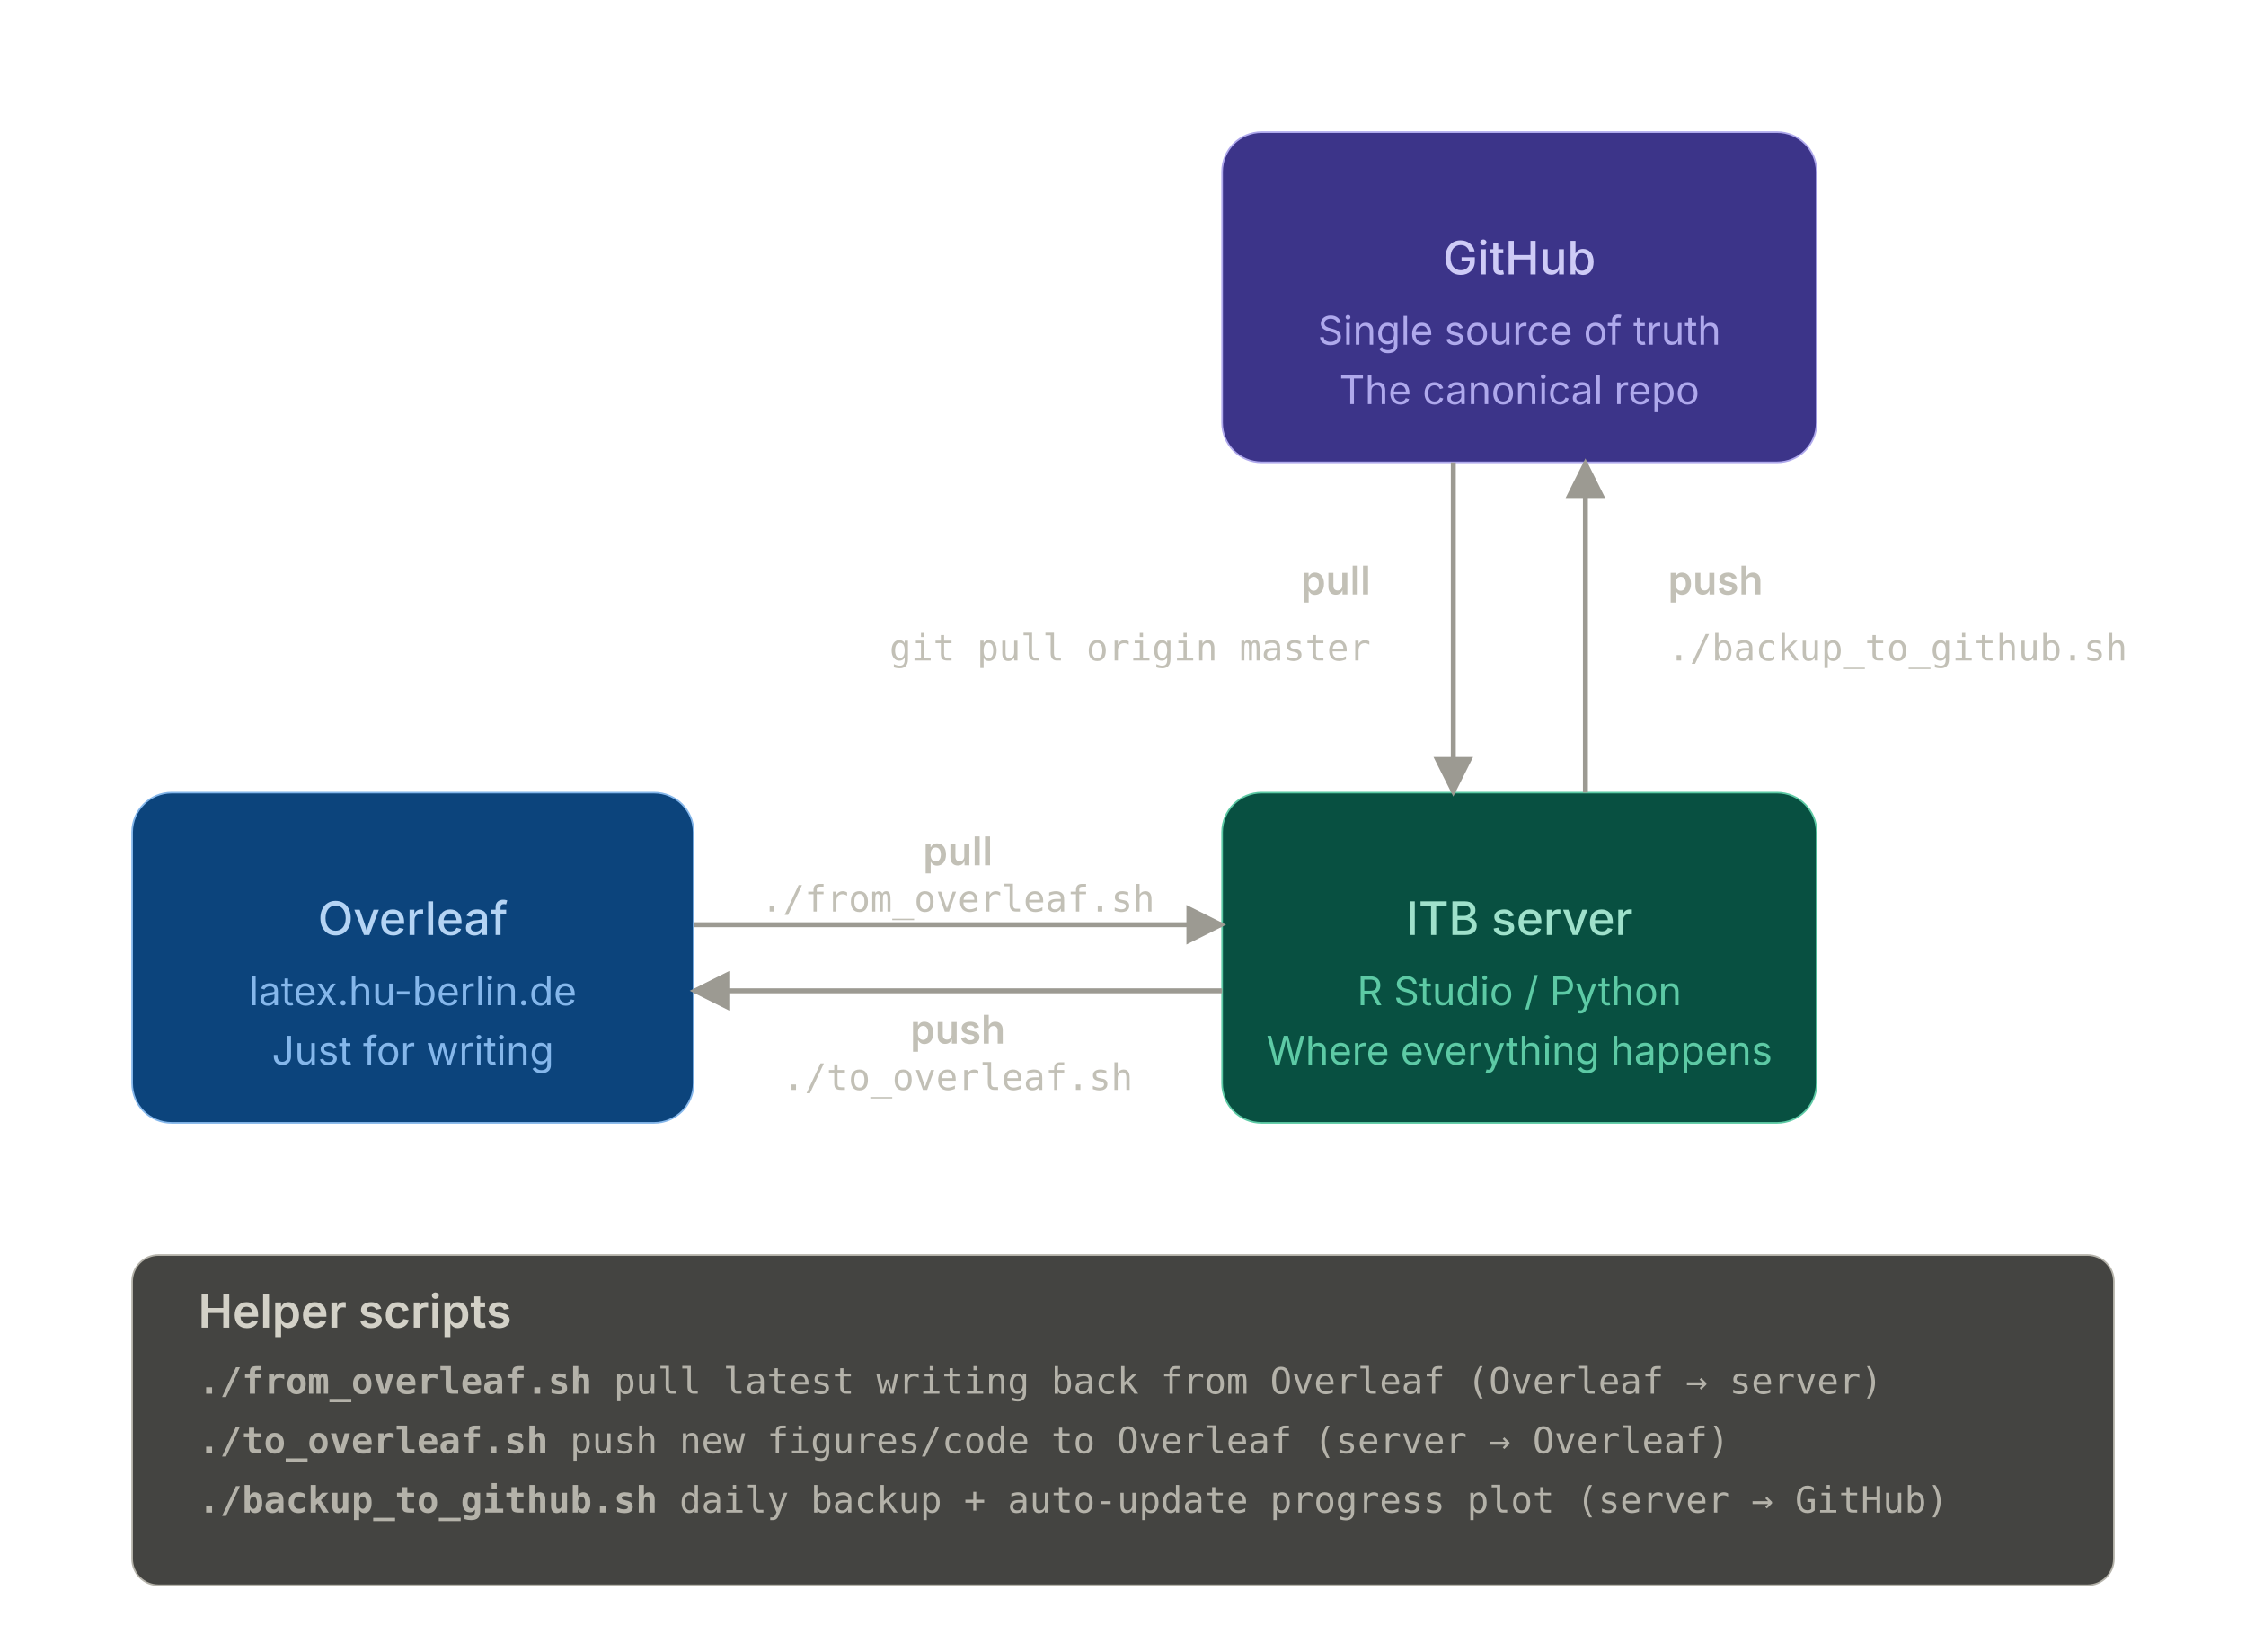
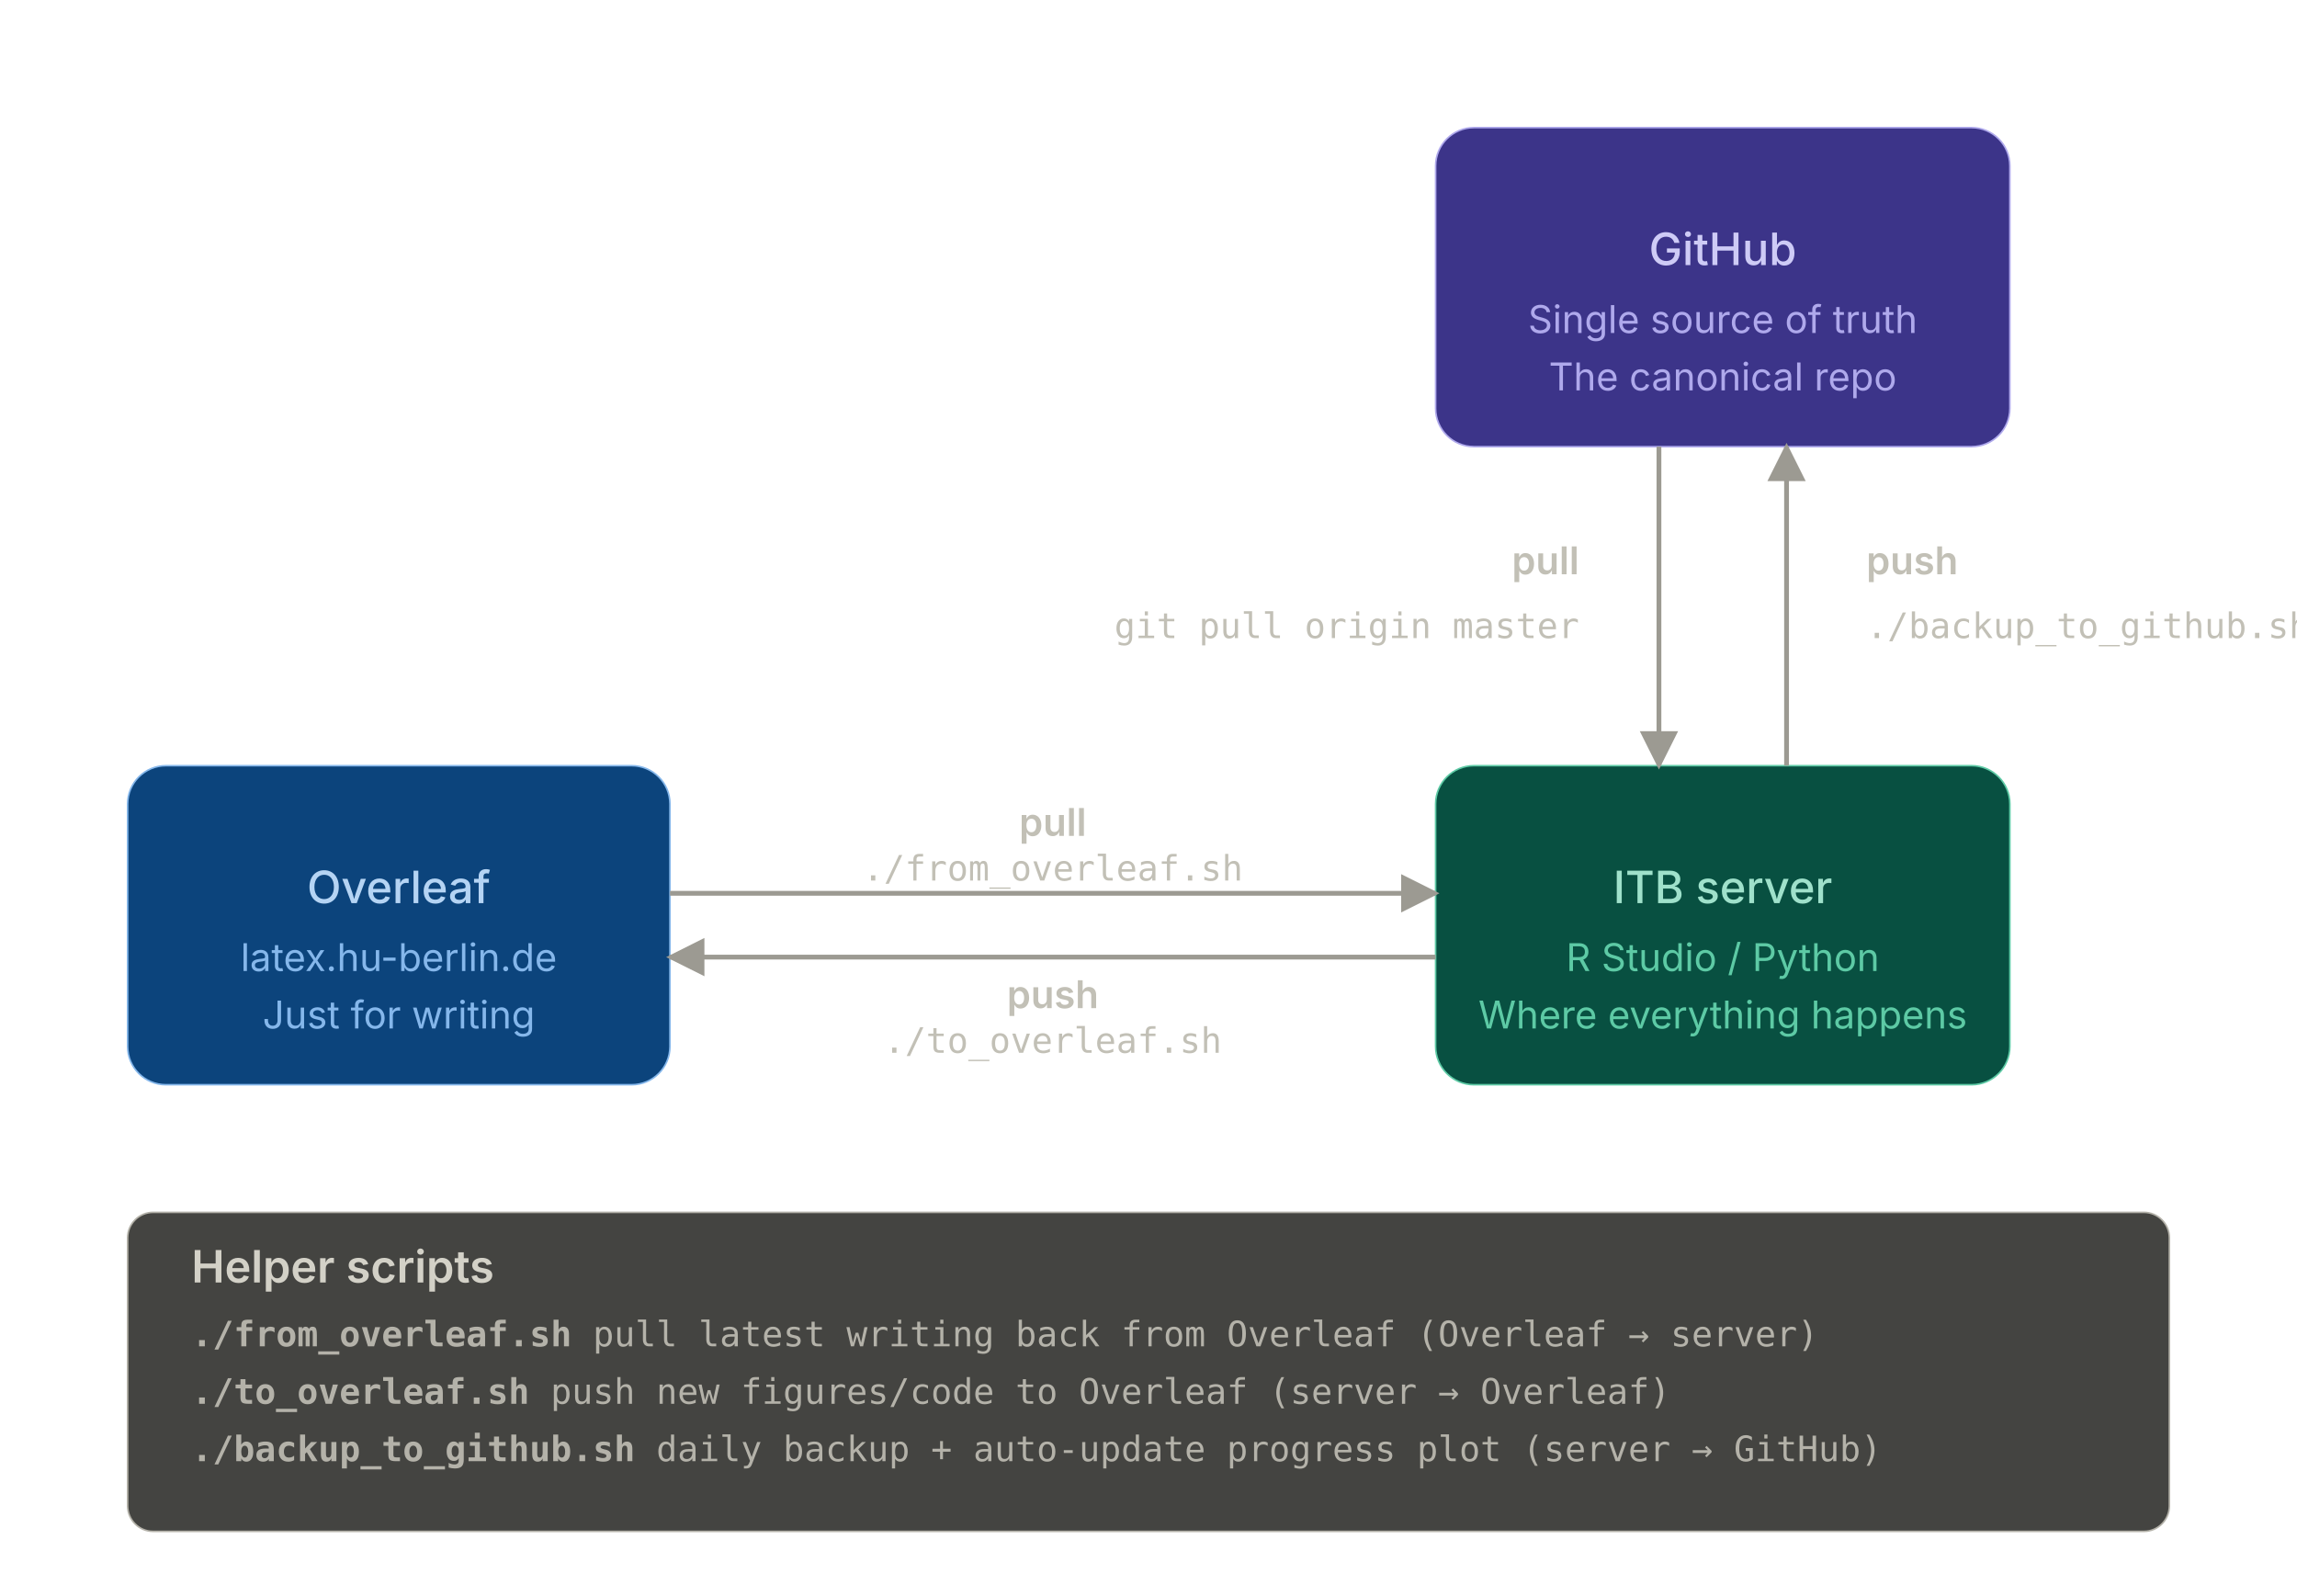
- <svg xmlns="http://www.w3.org/2000/svg" width="100%" viewBox="0 0 680 500" role="img" style="">
+ <svg xmlns="http://www.w3.org/2000/svg" width="100%" viewBox="0 0 720 500" role="img" style="">
  <defs>
    <marker id="arrow" viewBox="0 0 10 10" refX="9" refY="5" markerWidth="8" markerHeight="8" orient="auto-start-reverse">
      <path d="M0 0L10 5L0 10z" fill="rgb(156, 154, 146)" />
    </marker>
  </defs>
  <g style="fill:rgb(0, 0, 0);stroke:none;color:rgb(255, 255, 255);stroke-width:1px;stroke-linecap:butt;stroke-linejoin:miter;opacity:1;font-family:&quot;Anthropic Sans&quot;, -apple-system, &quot;system-ui&quot;, &quot;Segoe UI&quot;, sans-serif;font-size:16px;font-weight:400;text-anchor:start;dominant-baseline:auto">
-     <rect x="370" y="40" width="180" height="100" rx="12" stroke-width="0.5" style="fill:rgb(60, 52, 137);stroke:rgb(175, 169, 236);color:rgb(255, 255, 255);stroke-width:0.5px;stroke-linecap:butt;stroke-linejoin:miter;opacity:1;font-family:&quot;Anthropic Sans&quot;, -apple-system, &quot;system-ui&quot;, &quot;Segoe UI&quot;, sans-serif;font-size:16px;font-weight:400;text-anchor:start;dominant-baseline:auto" />
-     <text x="460" y="78" text-anchor="middle" dominant-baseline="central" style="fill:rgb(206, 203, 246);stroke:none;color:rgb(255, 255, 255);stroke-width:1px;stroke-linecap:butt;stroke-linejoin:miter;opacity:1;font-family:&quot;Anthropic Sans&quot;, -apple-system, &quot;system-ui&quot;, &quot;Segoe UI&quot;, sans-serif;font-size:14px;font-weight:500;text-anchor:middle;dominant-baseline:central">GitHub</text>
-     <text x="460" y="100" text-anchor="middle" dominant-baseline="central" style="fill:rgb(175, 169, 236);stroke:none;color:rgb(255, 255, 255);stroke-width:1px;stroke-linecap:butt;stroke-linejoin:miter;opacity:1;font-family:&quot;Anthropic Sans&quot;, -apple-system, &quot;system-ui&quot;, &quot;Segoe UI&quot;, sans-serif;font-size:12px;font-weight:400;text-anchor:middle;dominant-baseline:central">Single source of truth</text>
-     <text x="460" y="118" text-anchor="middle" dominant-baseline="central" style="fill:rgb(175, 169, 236);stroke:none;color:rgb(255, 255, 255);stroke-width:1px;stroke-linecap:butt;stroke-linejoin:miter;opacity:1;font-family:&quot;Anthropic Sans&quot;, -apple-system, &quot;system-ui&quot;, &quot;Segoe UI&quot;, sans-serif;font-size:12px;font-weight:400;text-anchor:middle;dominant-baseline:central">The canonical repo</text>
+     <rect x="450" y="40" width="180" height="100" rx="12" stroke-width="0.5" style="fill:rgb(60, 52, 137);stroke:rgb(175, 169, 236);color:rgb(255, 255, 255);stroke-width:0.5px;stroke-linecap:butt;stroke-linejoin:miter;opacity:1;font-family:&quot;Anthropic Sans&quot;, -apple-system, &quot;system-ui&quot;, &quot;Segoe UI&quot;, sans-serif;font-size:16px;font-weight:400;text-anchor:start;dominant-baseline:auto" />
+     <text x="540" y="78" text-anchor="middle" dominant-baseline="central" style="fill:rgb(206, 203, 246);stroke:none;color:rgb(255, 255, 255);stroke-width:1px;stroke-linecap:butt;stroke-linejoin:miter;opacity:1;font-family:&quot;Anthropic Sans&quot;, -apple-system, &quot;system-ui&quot;, &quot;Segoe UI&quot;, sans-serif;font-size:14px;font-weight:500;text-anchor:middle;dominant-baseline:central">GitHub</text>
+     <text x="540" y="100" text-anchor="middle" dominant-baseline="central" style="fill:rgb(175, 169, 236);stroke:none;color:rgb(255, 255, 255);stroke-width:1px;stroke-linecap:butt;stroke-linejoin:miter;opacity:1;font-family:&quot;Anthropic Sans&quot;, -apple-system, &quot;system-ui&quot;, &quot;Segoe UI&quot;, sans-serif;font-size:12px;font-weight:400;text-anchor:middle;dominant-baseline:central">Single source of truth</text>
+     <text x="540" y="118" text-anchor="middle" dominant-baseline="central" style="fill:rgb(175, 169, 236);stroke:none;color:rgb(255, 255, 255);stroke-width:1px;stroke-linecap:butt;stroke-linejoin:miter;opacity:1;font-family:&quot;Anthropic Sans&quot;, -apple-system, &quot;system-ui&quot;, &quot;Segoe UI&quot;, sans-serif;font-size:12px;font-weight:400;text-anchor:middle;dominant-baseline:central">The canonical repo</text>
  </g>
  <g style="fill:rgb(0, 0, 0);stroke:none;color:rgb(255, 255, 255);stroke-width:1px;stroke-linecap:butt;stroke-linejoin:miter;opacity:1;font-family:&quot;Anthropic Sans&quot;, -apple-system, &quot;system-ui&quot;, &quot;Segoe UI&quot;, sans-serif;font-size:16px;font-weight:400;text-anchor:start;dominant-baseline:auto">
-     <rect x="370" y="240" width="180" height="100" rx="12" stroke-width="0.5" style="fill:rgb(8, 80, 65);stroke:rgb(93, 202, 165);color:rgb(255, 255, 255);stroke-width:0.5px;stroke-linecap:butt;stroke-linejoin:miter;opacity:1;font-family:&quot;Anthropic Sans&quot;, -apple-system, &quot;system-ui&quot;, &quot;Segoe UI&quot;, sans-serif;font-size:16px;font-weight:400;text-anchor:start;dominant-baseline:auto" />
-     <text x="460" y="278" text-anchor="middle" dominant-baseline="central" style="fill:rgb(159, 225, 203);stroke:none;color:rgb(255, 255, 255);stroke-width:1px;stroke-linecap:butt;stroke-linejoin:miter;opacity:1;font-family:&quot;Anthropic Sans&quot;, -apple-system, &quot;system-ui&quot;, &quot;Segoe UI&quot;, sans-serif;font-size:14px;font-weight:500;text-anchor:middle;dominant-baseline:central">ITB server</text>
-     <text x="460" y="300" text-anchor="middle" dominant-baseline="central" style="fill:rgb(93, 202, 165);stroke:none;color:rgb(255, 255, 255);stroke-width:1px;stroke-linecap:butt;stroke-linejoin:miter;opacity:1;font-family:&quot;Anthropic Sans&quot;, -apple-system, &quot;system-ui&quot;, &quot;Segoe UI&quot;, sans-serif;font-size:12px;font-weight:400;text-anchor:middle;dominant-baseline:central">R Studio / Python</text>
-     <text x="460" y="318" text-anchor="middle" dominant-baseline="central" style="fill:rgb(93, 202, 165);stroke:none;color:rgb(255, 255, 255);stroke-width:1px;stroke-linecap:butt;stroke-linejoin:miter;opacity:1;font-family:&quot;Anthropic Sans&quot;, -apple-system, &quot;system-ui&quot;, &quot;Segoe UI&quot;, sans-serif;font-size:12px;font-weight:400;text-anchor:middle;dominant-baseline:central">Where everything happens</text>
+     <rect x="450" y="240" width="180" height="100" rx="12" stroke-width="0.5" style="fill:rgb(8, 80, 65);stroke:rgb(93, 202, 165);color:rgb(255, 255, 255);stroke-width:0.5px;stroke-linecap:butt;stroke-linejoin:miter;opacity:1;font-family:&quot;Anthropic Sans&quot;, -apple-system, &quot;system-ui&quot;, &quot;Segoe UI&quot;, sans-serif;font-size:16px;font-weight:400;text-anchor:start;dominant-baseline:auto" />
+     <text x="540" y="278" text-anchor="middle" dominant-baseline="central" style="fill:rgb(159, 225, 203);stroke:none;color:rgb(255, 255, 255);stroke-width:1px;stroke-linecap:butt;stroke-linejoin:miter;opacity:1;font-family:&quot;Anthropic Sans&quot;, -apple-system, &quot;system-ui&quot;, &quot;Segoe UI&quot;, sans-serif;font-size:14px;font-weight:500;text-anchor:middle;dominant-baseline:central">ITB server</text>
+     <text x="540" y="300" text-anchor="middle" dominant-baseline="central" style="fill:rgb(93, 202, 165);stroke:none;color:rgb(255, 255, 255);stroke-width:1px;stroke-linecap:butt;stroke-linejoin:miter;opacity:1;font-family:&quot;Anthropic Sans&quot;, -apple-system, &quot;system-ui&quot;, &quot;Segoe UI&quot;, sans-serif;font-size:12px;font-weight:400;text-anchor:middle;dominant-baseline:central">R Studio / Python</text>
+     <text x="540" y="318" text-anchor="middle" dominant-baseline="central" style="fill:rgb(93, 202, 165);stroke:none;color:rgb(255, 255, 255);stroke-width:1px;stroke-linecap:butt;stroke-linejoin:miter;opacity:1;font-family:&quot;Anthropic Sans&quot;, -apple-system, &quot;system-ui&quot;, &quot;Segoe UI&quot;, sans-serif;font-size:12px;font-weight:400;text-anchor:middle;dominant-baseline:central">Where everything happens</text>
  </g>
  <g style="fill:rgb(0, 0, 0);stroke:none;color:rgb(255, 255, 255);stroke-width:1px;stroke-linecap:butt;stroke-linejoin:miter;opacity:1;font-family:&quot;Anthropic Sans&quot;, -apple-system, &quot;system-ui&quot;, &quot;Segoe UI&quot;, sans-serif;font-size:16px;font-weight:400;text-anchor:start;dominant-baseline:auto">
    <rect x="40" y="240" width="170" height="100" rx="12" stroke-width="0.5" style="fill:rgb(12, 68, 124);stroke:rgb(133, 183, 235);color:rgb(255, 255, 255);stroke-width:0.5px;stroke-linecap:butt;stroke-linejoin:miter;opacity:1;font-family:&quot;Anthropic Sans&quot;, -apple-system, &quot;system-ui&quot;, &quot;Segoe UI&quot;, sans-serif;font-size:16px;font-weight:400;text-anchor:start;dominant-baseline:auto" />
    <text x="125" y="278" text-anchor="middle" dominant-baseline="central" style="fill:rgb(181, 212, 244);stroke:none;color:rgb(255, 255, 255);stroke-width:1px;stroke-linecap:butt;stroke-linejoin:miter;opacity:1;font-family:&quot;Anthropic Sans&quot;, -apple-system, &quot;system-ui&quot;, &quot;Segoe UI&quot;, sans-serif;font-size:14px;font-weight:500;text-anchor:middle;dominant-baseline:central">Overleaf</text>
    <text x="125" y="300" text-anchor="middle" dominant-baseline="central" style="fill:rgb(133, 183, 235);stroke:none;color:rgb(255, 255, 255);stroke-width:1px;stroke-linecap:butt;stroke-linejoin:miter;opacity:1;font-family:&quot;Anthropic Sans&quot;, -apple-system, &quot;system-ui&quot;, &quot;Segoe UI&quot;, sans-serif;font-size:12px;font-weight:400;text-anchor:middle;dominant-baseline:central">latex.hu-berlin.de</text>
    <text x="125" y="318" text-anchor="middle" dominant-baseline="central" style="fill:rgb(133, 183, 235);stroke:none;color:rgb(255, 255, 255);stroke-width:1px;stroke-linecap:butt;stroke-linejoin:miter;opacity:1;font-family:&quot;Anthropic Sans&quot;, -apple-system, &quot;system-ui&quot;, &quot;Segoe UI&quot;, sans-serif;font-size:12px;font-weight:400;text-anchor:middle;dominant-baseline:central">Just for writing</text>
  </g>
-   <line x1="440" y1="140" x2="440" y2="240" marker-end="url(#arrow)" style="fill:none;stroke:rgb(156, 154, 146);color:rgb(255, 255, 255);stroke-width:1.5px;stroke-linecap:butt;stroke-linejoin:miter;opacity:1;font-family:&quot;Anthropic Sans&quot;, -apple-system, &quot;system-ui&quot;, &quot;Segoe UI&quot;, sans-serif;font-size:16px;font-weight:400;text-anchor:start;dominant-baseline:auto" />
-   <text x="415" y="180" text-anchor="end" style="fill:rgb(194, 192, 182);stroke:none;font-family:&quot;Anthropic Sans&quot;, -apple-system, &quot;system-ui&quot;, &quot;Segoe UI&quot;, sans-serif;font-size:12px;font-weight:600;text-anchor:end;dominant-baseline:auto">pull</text>
-   <text x="415" y="200" text-anchor="end" style="fill:rgb(194, 192, 182);stroke:none;font-family:ui-monospace, &quot;SF Mono&quot;, Menlo, Consolas, monospace;font-size:11px;font-weight:400;text-anchor:end;dominant-baseline:auto">git pull origin master</text>
-   <line x1="480" y1="240" x2="480" y2="140" marker-end="url(#arrow)" style="fill:none;stroke:rgb(156, 154, 146);color:rgb(255, 255, 255);stroke-width:1.5px;stroke-linecap:butt;stroke-linejoin:miter;opacity:1;font-family:&quot;Anthropic Sans&quot;, -apple-system, &quot;system-ui&quot;, &quot;Segoe UI&quot;, sans-serif;font-size:16px;font-weight:400;text-anchor:start;dominant-baseline:auto" />
-   <text x="505" y="180" text-anchor="start" style="fill:rgb(194, 192, 182);stroke:none;font-family:&quot;Anthropic Sans&quot;, -apple-system, &quot;system-ui&quot;, &quot;Segoe UI&quot;, sans-serif;font-size:12px;font-weight:600;text-anchor:start;dominant-baseline:auto">push</text>
-   <text x="505" y="200" text-anchor="start" style="fill:rgb(194, 192, 182);stroke:none;font-family:ui-monospace, &quot;SF Mono&quot;, Menlo, Consolas, monospace;font-size:11px;font-weight:400;text-anchor:start;dominant-baseline:auto">./backup_to_github.sh</text>
-   <line x1="210" y1="280" x2="370" y2="280" marker-end="url(#arrow)" style="fill:none;stroke:rgb(156, 154, 146);color:rgb(255, 255, 255);stroke-width:1.5px;stroke-linecap:butt;stroke-linejoin:miter;opacity:1;font-family:&quot;Anthropic Sans&quot;, -apple-system, &quot;system-ui&quot;, &quot;Segoe UI&quot;, sans-serif;font-size:16px;font-weight:400;text-anchor:start;dominant-baseline:auto" />
-   <text x="290" y="262" text-anchor="middle" style="fill:rgb(194, 192, 182);stroke:none;font-family:&quot;Anthropic Sans&quot;, -apple-system, &quot;system-ui&quot;, &quot;Segoe UI&quot;, sans-serif;font-size:12px;font-weight:600;text-anchor:middle;dominant-baseline:auto">pull</text>
-   <text x="290" y="276" text-anchor="middle" style="fill:rgb(194, 192, 182);stroke:none;font-family:ui-monospace, &quot;SF Mono&quot;, Menlo, Consolas, monospace;font-size:11px;font-weight:400;text-anchor:middle;dominant-baseline:auto">./from_overleaf.sh</text>
-   <line x1="370" y1="300" x2="210" y2="300" marker-end="url(#arrow)" style="fill:none;stroke:rgb(156, 154, 146);color:rgb(255, 255, 255);stroke-width:1.5px;stroke-linecap:butt;stroke-linejoin:miter;opacity:1;font-family:&quot;Anthropic Sans&quot;, -apple-system, &quot;system-ui&quot;, &quot;Segoe UI&quot;, sans-serif;font-size:16px;font-weight:400;text-anchor:start;dominant-baseline:auto" />
-   <text x="290" y="316" text-anchor="middle" style="fill:rgb(194, 192, 182);stroke:none;font-family:&quot;Anthropic Sans&quot;, -apple-system, &quot;system-ui&quot;, &quot;Segoe UI&quot;, sans-serif;font-size:12px;font-weight:600;text-anchor:middle;dominant-baseline:auto">push</text>
-   <text x="290" y="330" text-anchor="middle" style="fill:rgb(194, 192, 182);stroke:none;font-family:ui-monospace, &quot;SF Mono&quot;, Menlo, Consolas, monospace;font-size:11px;font-weight:400;text-anchor:middle;dominant-baseline:auto">./to_overleaf.sh</text>
+   <line x1="520" y1="140" x2="520" y2="240" marker-end="url(#arrow)" style="fill:none;stroke:rgb(156, 154, 146);color:rgb(255, 255, 255);stroke-width:1.5px;stroke-linecap:butt;stroke-linejoin:miter;opacity:1;font-family:&quot;Anthropic Sans&quot;, -apple-system, &quot;system-ui&quot;, &quot;Segoe UI&quot;, sans-serif;font-size:16px;font-weight:400;text-anchor:start;dominant-baseline:auto" />
+   <text x="495" y="180" text-anchor="end" style="fill:rgb(194, 192, 182);stroke:none;font-family:&quot;Anthropic Sans&quot;, -apple-system, &quot;system-ui&quot;, &quot;Segoe UI&quot;, sans-serif;font-size:12px;font-weight:600;text-anchor:end;dominant-baseline:auto">pull</text>
+   <text x="495" y="200" text-anchor="end" style="fill:rgb(194, 192, 182);stroke:none;font-family:ui-monospace, &quot;SF Mono&quot;, Menlo, Consolas, monospace;font-size:11px;font-weight:400;text-anchor:end;dominant-baseline:auto">git pull origin master</text>
+   <line x1="560" y1="240" x2="560" y2="140" marker-end="url(#arrow)" style="fill:none;stroke:rgb(156, 154, 146);color:rgb(255, 255, 255);stroke-width:1.5px;stroke-linecap:butt;stroke-linejoin:miter;opacity:1;font-family:&quot;Anthropic Sans&quot;, -apple-system, &quot;system-ui&quot;, &quot;Segoe UI&quot;, sans-serif;font-size:16px;font-weight:400;text-anchor:start;dominant-baseline:auto" />
+   <text x="585" y="180" text-anchor="start" style="fill:rgb(194, 192, 182);stroke:none;font-family:&quot;Anthropic Sans&quot;, -apple-system, &quot;system-ui&quot;, &quot;Segoe UI&quot;, sans-serif;font-size:12px;font-weight:600;text-anchor:start;dominant-baseline:auto">push</text>
+   <text x="585" y="200" text-anchor="start" style="fill:rgb(194, 192, 182);stroke:none;font-family:ui-monospace, &quot;SF Mono&quot;, Menlo, Consolas, monospace;font-size:11px;font-weight:400;text-anchor:start;dominant-baseline:auto">./backup_to_github.sh</text>
+   <line x1="210" y1="280" x2="450" y2="280" marker-end="url(#arrow)" style="fill:none;stroke:rgb(156, 154, 146);color:rgb(255, 255, 255);stroke-width:1.5px;stroke-linecap:butt;stroke-linejoin:miter;opacity:1;font-family:&quot;Anthropic Sans&quot;, -apple-system, &quot;system-ui&quot;, &quot;Segoe UI&quot;, sans-serif;font-size:16px;font-weight:400;text-anchor:start;dominant-baseline:auto" />
+   <text x="330" y="262" text-anchor="middle" style="fill:rgb(194, 192, 182);stroke:none;font-family:&quot;Anthropic Sans&quot;, -apple-system, &quot;system-ui&quot;, &quot;Segoe UI&quot;, sans-serif;font-size:12px;font-weight:600;text-anchor:middle;dominant-baseline:auto">pull</text>
+   <text x="330" y="276" text-anchor="middle" style="fill:rgb(194, 192, 182);stroke:none;font-family:ui-monospace, &quot;SF Mono&quot;, Menlo, Consolas, monospace;font-size:11px;font-weight:400;text-anchor:middle;dominant-baseline:auto">./from_overleaf.sh</text>
+   <line x1="450" y1="300" x2="210" y2="300" marker-end="url(#arrow)" style="fill:none;stroke:rgb(156, 154, 146);color:rgb(255, 255, 255);stroke-width:1.5px;stroke-linecap:butt;stroke-linejoin:miter;opacity:1;font-family:&quot;Anthropic Sans&quot;, -apple-system, &quot;system-ui&quot;, &quot;Segoe UI&quot;, sans-serif;font-size:16px;font-weight:400;text-anchor:start;dominant-baseline:auto" />
+   <text x="330" y="316" text-anchor="middle" style="fill:rgb(194, 192, 182);stroke:none;font-family:&quot;Anthropic Sans&quot;, -apple-system, &quot;system-ui&quot;, &quot;Segoe UI&quot;, sans-serif;font-size:12px;font-weight:600;text-anchor:middle;dominant-baseline:auto">push</text>
+   <text x="330" y="330" text-anchor="middle" style="fill:rgb(194, 192, 182);stroke:none;font-family:ui-monospace, &quot;SF Mono&quot;, Menlo, Consolas, monospace;font-size:11px;font-weight:400;text-anchor:middle;dominant-baseline:auto">./to_overleaf.sh</text>
  <g style="fill:rgb(0, 0, 0);stroke:none;color:rgb(255, 255, 255);stroke-width:1px;stroke-linecap:butt;stroke-linejoin:miter;opacity:1;font-family:&quot;Anthropic Sans&quot;, -apple-system, &quot;system-ui&quot;, &quot;Segoe UI&quot;, sans-serif;font-size:16px;font-weight:400;text-anchor:start;dominant-baseline:auto">
-     <rect x="40" y="380" width="600" height="100" rx="8" stroke-width="0.5" style="fill:rgb(68, 68, 65);stroke:rgb(180, 178, 169);stroke-width:0.5px" />
+     <rect x="40" y="380" width="640" height="100" rx="8" stroke-width="0.5" style="fill:rgb(68, 68, 65);stroke:rgb(180, 178, 169);stroke-width:0.5px" />
    <text x="60" y="402" style="fill:rgb(211, 209, 199);stroke:none;font-family:&quot;Anthropic Sans&quot;, -apple-system, &quot;system-ui&quot;, &quot;Segoe UI&quot;, sans-serif;font-size:14px;font-weight:600">Helper scripts</text>
    <text x="60" y="422" style="fill:rgb(180, 178, 169);stroke:none;font-family:ui-monospace, &quot;SF Mono&quot;, Menlo, Consolas, monospace;font-size:11px">
      <tspan font-weight="600">./from_overleaf.sh</tspan>      pull latest writing back from Overleaf  (Overleaf → server)</text>
    <text x="60" y="440" style="fill:rgb(180, 178, 169);stroke:none;font-family:ui-monospace, &quot;SF Mono&quot;, Menlo, Consolas, monospace;font-size:11px">
      <tspan font-weight="600">./to_overleaf.sh</tspan>          push new figures/code to Overleaf       (server → Overleaf)</text>
    <text x="60" y="458" style="fill:rgb(180, 178, 169);stroke:none;font-family:ui-monospace, &quot;SF Mono&quot;, Menlo, Consolas, monospace;font-size:11px">
      <tspan font-weight="600">./backup_to_github.sh</tspan>     daily backup + auto-update progress plot (server → GitHub)</text>
  </g>
</svg>
